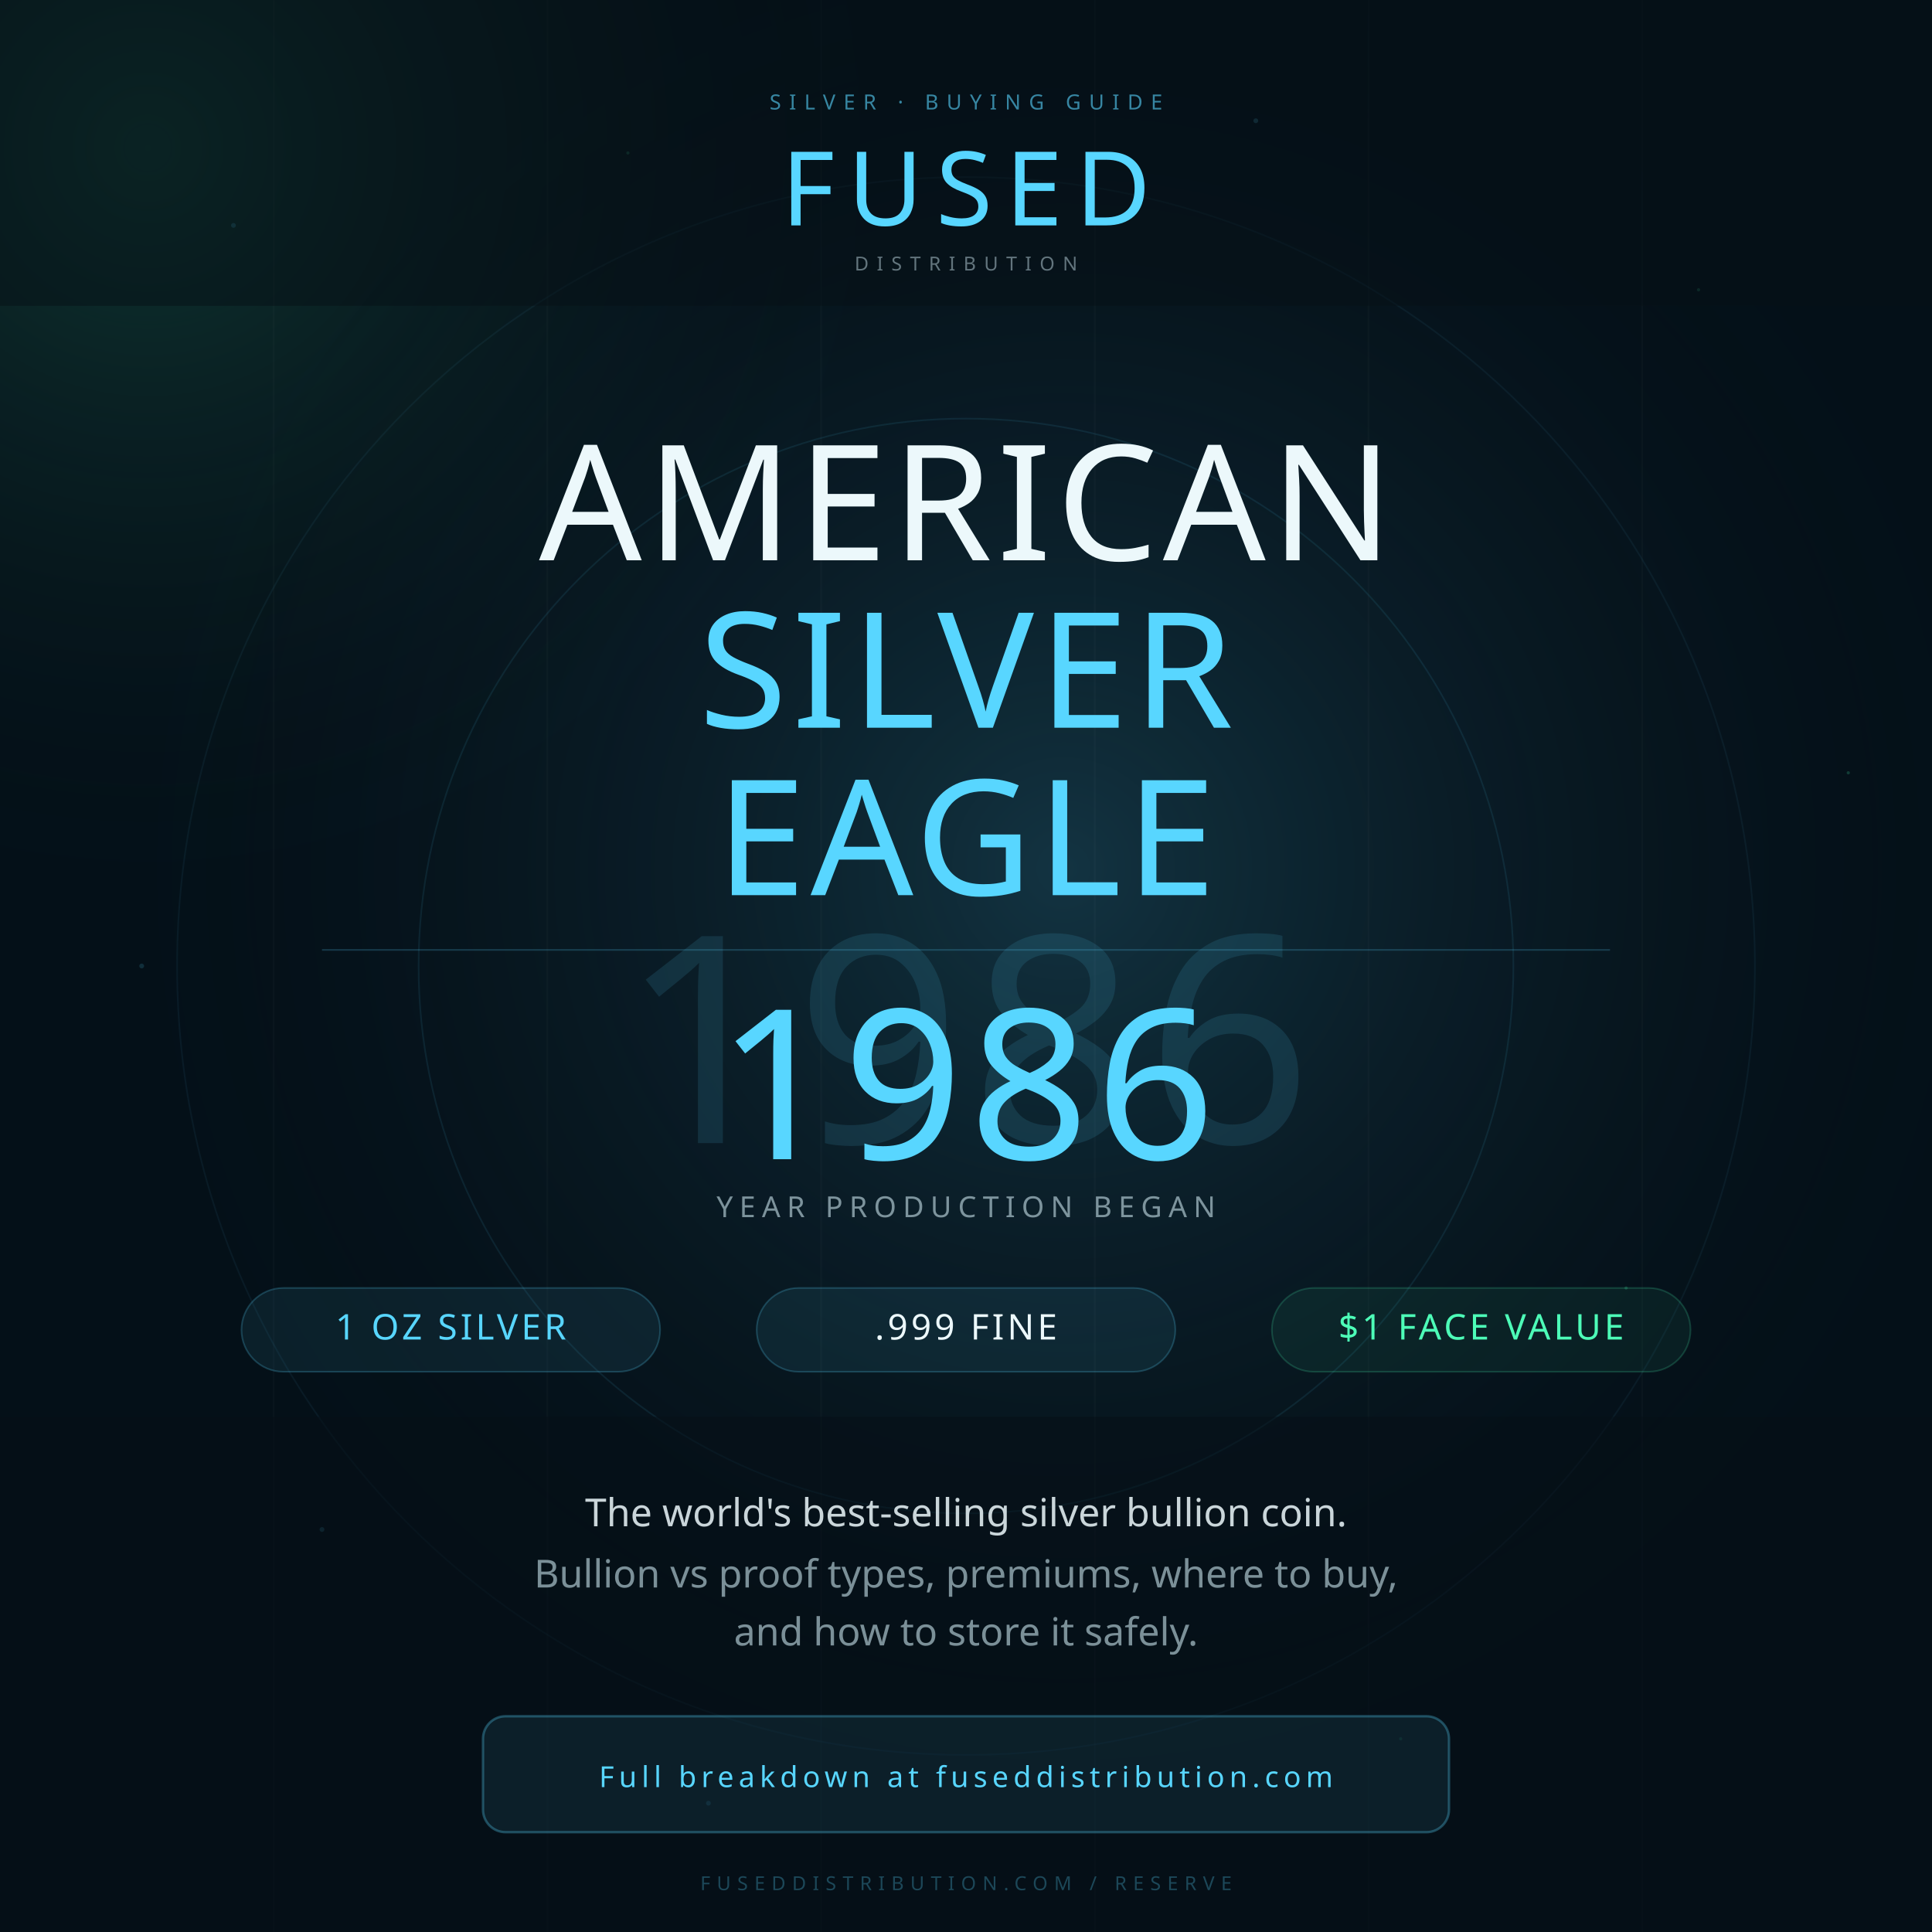
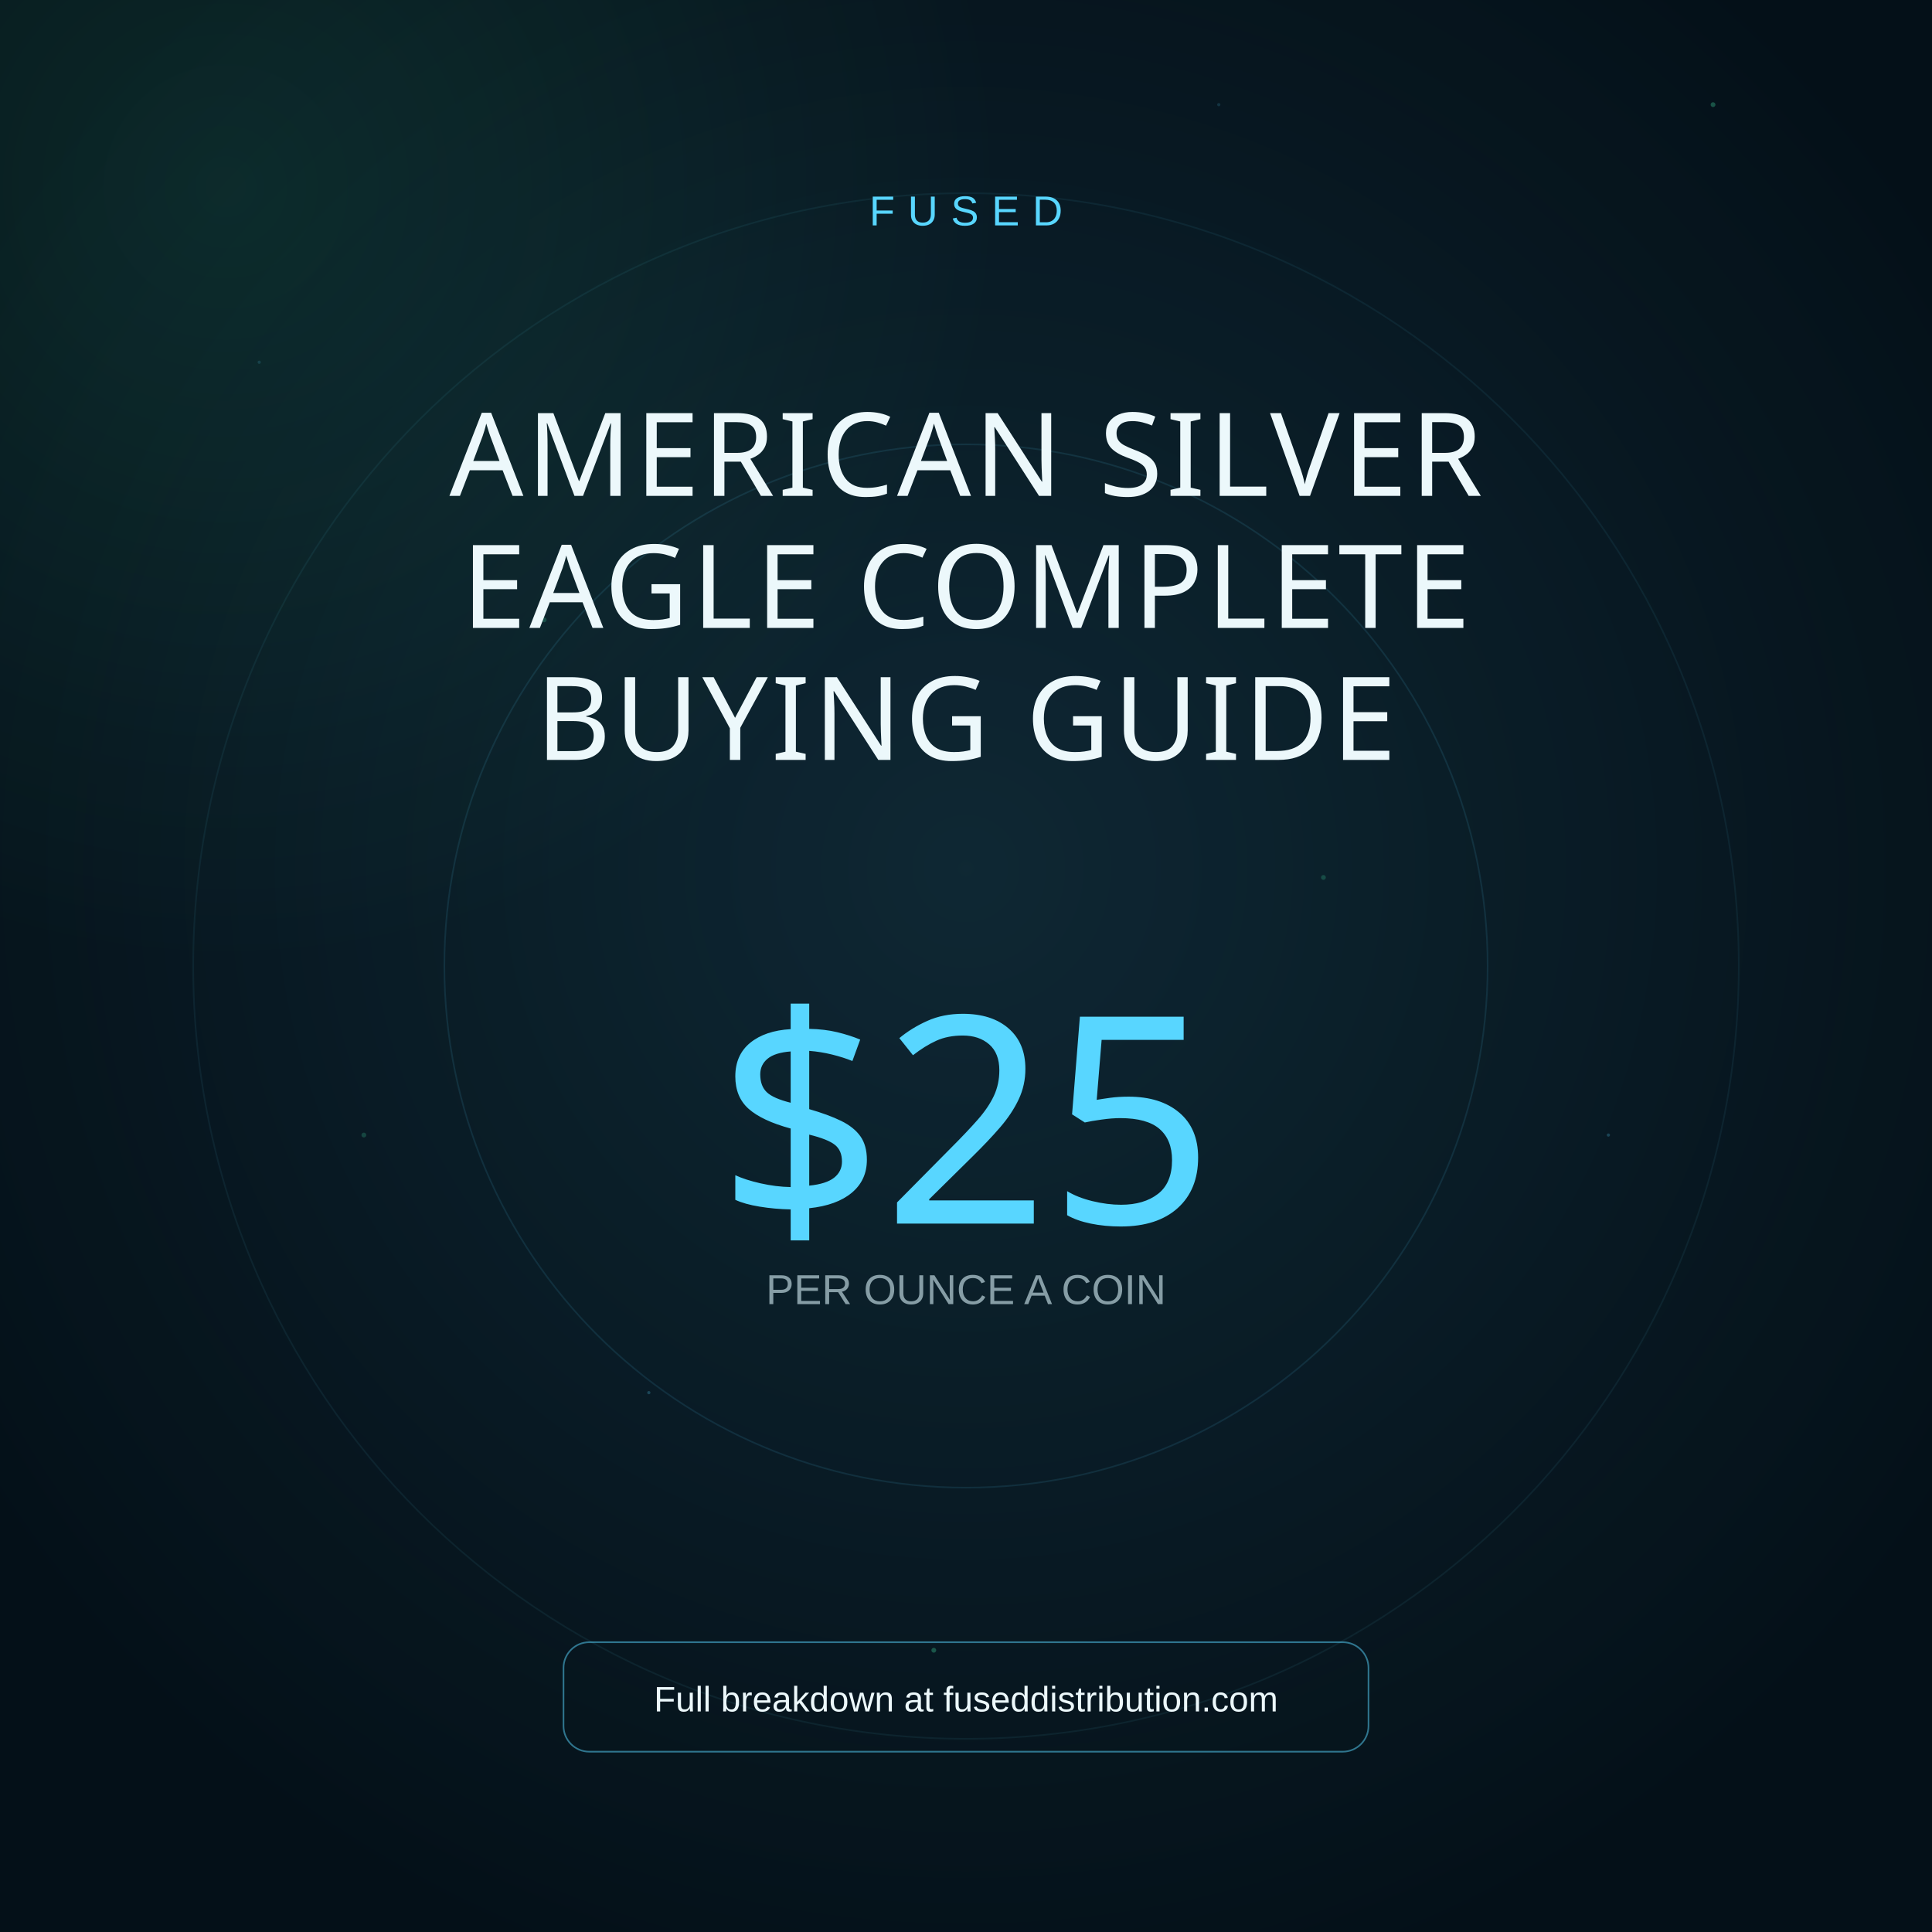
<svg xmlns="http://www.w3.org/2000/svg" width="1200" height="1200" viewBox="0 0 1200 1200">
-   <defs>
-     <radialGradient id="pp-glow-c" cx="55%" cy="45%" r="50%">
-       <stop offset="0%" stop-color="#58d6ff" stop-opacity="0.18" />
-       <stop offset="100%" stop-color="#041018" stop-opacity="0" />
-     </radialGradient>
-     <radialGradient id="pp-glow-tl" cx="8%" cy="8%" r="40%">
-       <stop offset="0%" stop-color="#4dffb8" stop-opacity="0.16" />
-       <stop offset="100%" stop-color="#041018" stop-opacity="0" />
-     </radialGradient>
-   </defs>
  <rect width="1200" height="1200" fill="#041018" />
-   <rect width="1200" height="1200" fill="url(#pp-glow-tl)" />
-   <rect width="1200" height="1200" fill="url(#pp-glow-c)" />
-   <line x1="170" y1="0" x2="170" y2="1200" stroke="rgba(255,255,255,0.022)" stroke-width="1" />
-   <line x1="340" y1="0" x2="340" y2="1200" stroke="rgba(255,255,255,0.022)" stroke-width="1" />
-   <line x1="510" y1="0" x2="510" y2="1200" stroke="rgba(255,255,255,0.022)" stroke-width="1" />
-   <line x1="680" y1="0" x2="680" y2="1200" stroke="rgba(255,255,255,0.022)" stroke-width="1" />
-   <line x1="850" y1="0" x2="850" y2="1200" stroke="rgba(255,255,255,0.022)" stroke-width="1" />
-   <line x1="1020" y1="0" x2="1020" y2="1200" stroke="rgba(255,255,255,0.022)" stroke-width="1" />
-   <circle cx="600" cy="600" r="490" fill="none" stroke="#58d6ff" stroke-opacity="0.06" stroke-width="1" />
-   <circle cx="600" cy="600" r="340" fill="none" stroke="#58d6ff" stroke-opacity="0.09" stroke-width="1" />
-   <circle cx="145" cy="140" r="1.5" fill="#58d6ff" fill-opacity="0.22" />
-   <circle cx="390" cy="95" r="1" fill="#4dffb8" fill-opacity="0.18" />
-   <circle cx="780" cy="75" r="1.5" fill="#58d6ff" fill-opacity="0.25" />
-   <circle cx="1055" cy="180" r="1" fill="#4dffb8" fill-opacity="0.20" />
-   <circle cx="88" cy="600" r="1.5" fill="#58d6ff" fill-opacity="0.15" />
-   <circle cx="1148" cy="480" r="1" fill="#4dffb8" fill-opacity="0.18" />
-   <circle cx="440" cy="1120" r="1.5" fill="#58d6ff" fill-opacity="0.20" />
-   <circle cx="870" cy="1080" r="1" fill="#4dffb8" fill-opacity="0.15" />
-   <circle cx="200" cy="950" r="1.5" fill="#58d6ff" fill-opacity="0.22" />
-   <circle cx="1010" cy="800" r="1" fill="#4dffb8" fill-opacity="0.18" />
-   <rect x="0" y="0" width="1200" height="190" fill="rgba(7,16,22,0.50)" />
-   <text x="600" y="68" font-family="'Trebuchet MS', 'Segoe UI', sans-serif" font-size="13" fill="rgba(88,214,255,0.60)" text-anchor="middle" letter-spacing="5">SILVER · BUYING GUIDE</text>
-   <text x="600" y="140" font-family="Impact, 'Arial Narrow Bold', sans-serif" font-size="64" fill="#58d6ff" text-anchor="middle" letter-spacing="8">FUSED</text>
-   <text x="600" y="168" font-family="'Trebuchet MS', 'Segoe UI', sans-serif" font-size="12" fill="rgba(175,198,207,0.55)" text-anchor="middle" letter-spacing="5">DISTRIBUTION</text>
-   <text x="600" y="348" font-family="Impact, 'Arial Narrow Bold', sans-serif" font-size="100" fill="#ecf8fb" text-anchor="middle" letter-spacing="3">AMERICAN</text>
-   <text x="600" y="452" font-family="Impact, 'Arial Narrow Bold', sans-serif" font-size="100" fill="#58d6ff" text-anchor="middle" letter-spacing="3">SILVER</text>
-   <text x="600" y="556" font-family="Impact, 'Arial Narrow Bold', sans-serif" font-size="100" fill="#58d6ff" text-anchor="middle" letter-spacing="3">EAGLE</text>
-   <line x1="200" y1="590" x2="1000" y2="590" stroke="rgba(88,214,255,0.20)" stroke-width="1" />
-   <text x="600" y="710" font-family="Impact, 'Arial Narrow Bold', sans-serif" font-size="180" fill="rgba(88,214,255,0.12)" text-anchor="middle" letter-spacing="6">1986</text>
-   <text x="600" y="720" font-family="Impact, 'Arial Narrow Bold', sans-serif" font-size="130" fill="#58d6ff" text-anchor="middle" letter-spacing="4">1986</text>
-   <text x="600" y="756" font-family="'Trebuchet MS', 'Segoe UI', sans-serif" font-size="18" fill="rgba(175,198,207,0.70)" text-anchor="middle" letter-spacing="4">YEAR PRODUCTION BEGAN</text>
-   <rect x="150" y="800" width="260" height="52" rx="26" fill="rgba(88,214,255,0.08)" stroke="rgba(88,214,255,0.22)" stroke-width="1" />
-   <text x="280" y="832" font-family="Impact, 'Arial Narrow Bold', sans-serif" font-size="22" fill="#58d6ff" text-anchor="middle" letter-spacing="2">1 OZ SILVER</text>
-   <rect x="470" y="800" width="260" height="52" rx="26" fill="rgba(88,214,255,0.08)" stroke="rgba(88,214,255,0.22)" stroke-width="1" />
-   <text x="600" y="832" font-family="Impact, 'Arial Narrow Bold', sans-serif" font-size="22" fill="#ecf8fb" text-anchor="middle" letter-spacing="2">.999 FINE</text>
-   <rect x="790" y="800" width="260" height="52" rx="26" fill="rgba(77,255,184,0.06)" stroke="rgba(77,255,184,0.18)" stroke-width="1" />
-   <text x="920" y="832" font-family="Impact, 'Arial Narrow Bold', sans-serif" font-size="22" fill="#4dffb8" text-anchor="middle" letter-spacing="2">$1 FACE VALUE</text>
-   <rect x="0" y="880" width="1200" height="320" fill="rgba(7,16,22,0.55)" />
-   <text x="600" y="948" font-family="'Trebuchet MS', 'Segoe UI', sans-serif" font-size="24" fill="rgba(236,248,251,0.85)" text-anchor="middle">The world's best-selling silver bullion coin.</text>
-   <text x="600" y="986" font-family="'Trebuchet MS', 'Segoe UI', sans-serif" font-size="24" fill="rgba(175,198,207,0.70)" text-anchor="middle">Bullion vs proof types, premiums, where to buy,</text>
-   <text x="600" y="1022" font-family="'Trebuchet MS', 'Segoe UI', sans-serif" font-size="24" fill="rgba(175,198,207,0.70)" text-anchor="middle">and how to store it safely.</text>
-   <rect x="300" y="1066" width="600" height="72" rx="14" fill="rgba(88,214,255,0.08)" stroke="rgba(88,214,255,0.30)" stroke-width="1.5" />
-   <text x="600" y="1110" font-family="'Trebuchet MS', 'Segoe UI', sans-serif" font-size="18" fill="#58d6ff" text-anchor="middle" letter-spacing="3">Full breakdown at fuseddistribution.com</text>
-   <text x="600" y="1174" font-family="'Trebuchet MS', 'Segoe UI', sans-serif" font-size="12" fill="rgba(88,214,255,0.28)" text-anchor="middle" letter-spacing="4">FUSEDDISTRIBUTION.COM / RESERVE</text>
+   <radialGradient id="g1" cx="50%" cy="45%" r="60%">
+     <stop offset="0%" stop-color="#58d6ff" stop-opacity="0.12" />
+     <stop offset="100%" stop-color="#58d6ff" stop-opacity="0" />
+   </radialGradient>
+   <radialGradient id="g2" cx="12%" cy="10%" r="40%">
+     <stop offset="0%" stop-color="#4dffb8" stop-opacity="0.10" />
+     <stop offset="100%" stop-color="#4dffb8" stop-opacity="0" />
+   </radialGradient>
+   <rect width="1200" height="1200" fill="url(#g1)" />
+   <rect width="1200" height="1200" fill="url(#g2)" />
+   <circle cx="600" cy="600" r="480" fill="none" stroke="#58d6ff" stroke-opacity="0.07" />
+   <circle cx="600" cy="600" r="324" fill="none" stroke="#58d6ff" stroke-opacity="0.11" />
+   <circle cx="757" cy="65" r="1" fill="#58d6ff" opacity="0.15" />
+   <circle cx="338" cy="385" r="1.5" fill="#4dffb8" opacity="0.19" />
+   <circle cx="999" cy="705" r="1" fill="#58d6ff" opacity="0.23" />
+   <circle cx="580" cy="1025" r="1.5" fill="#4dffb8" opacity="0.27" />
+   <circle cx="161" cy="225" r="1" fill="#58d6ff" opacity="0.15" />
+   <circle cx="822" cy="545" r="1.5" fill="#4dffb8" opacity="0.19" />
+   <circle cx="403" cy="865" r="1" fill="#58d6ff" opacity="0.23" />
+   <circle cx="1064" cy="65" r="1.5" fill="#4dffb8" opacity="0.27" />
+   <circle cx="645" cy="385" r="1" fill="#58d6ff" opacity="0.15" />
+   <circle cx="226" cy="705" r="1.5" fill="#4dffb8" opacity="0.19" />
+   <text x="600" y="140" font-family="Arial, sans-serif" font-size="26" fill="#58d6ff" text-anchor="middle" letter-spacing="8">FUSED</text>
+   <text x="600" y="308" font-family="Impact, sans-serif" font-size="72" fill="#ecf8fb" text-anchor="middle" letter-spacing="2">AMERICAN SILVER</text>
+   <text x="600" y="390" font-family="Impact, sans-serif" font-size="72" fill="#ecf8fb" text-anchor="middle" letter-spacing="2">EAGLE COMPLETE</text>
+   <text x="600" y="472" font-family="Impact, sans-serif" font-size="72" fill="#ecf8fb" text-anchor="middle" letter-spacing="2">BUYING GUIDE</text>
+   <text x="600" y="760" font-family="Impact, sans-serif" font-size="180" fill="#58d6ff" text-anchor="middle">$25</text>
+   <text x="600" y="810" font-family="Arial, sans-serif" font-size="26" fill="rgba(175,198,207,0.75)" text-anchor="middle">PER OUNCE A COIN</text>
+   <rect x="350" y="1020" width="500" height="68" rx="16" fill="none" stroke="#58d6ff" stroke-opacity="0.5" />
+   <text x="600" y="1063" font-family="Arial, sans-serif" font-size="22" fill="#ecf8fb" text-anchor="middle">Full breakdown at fuseddistribution.com</text>
</svg>
